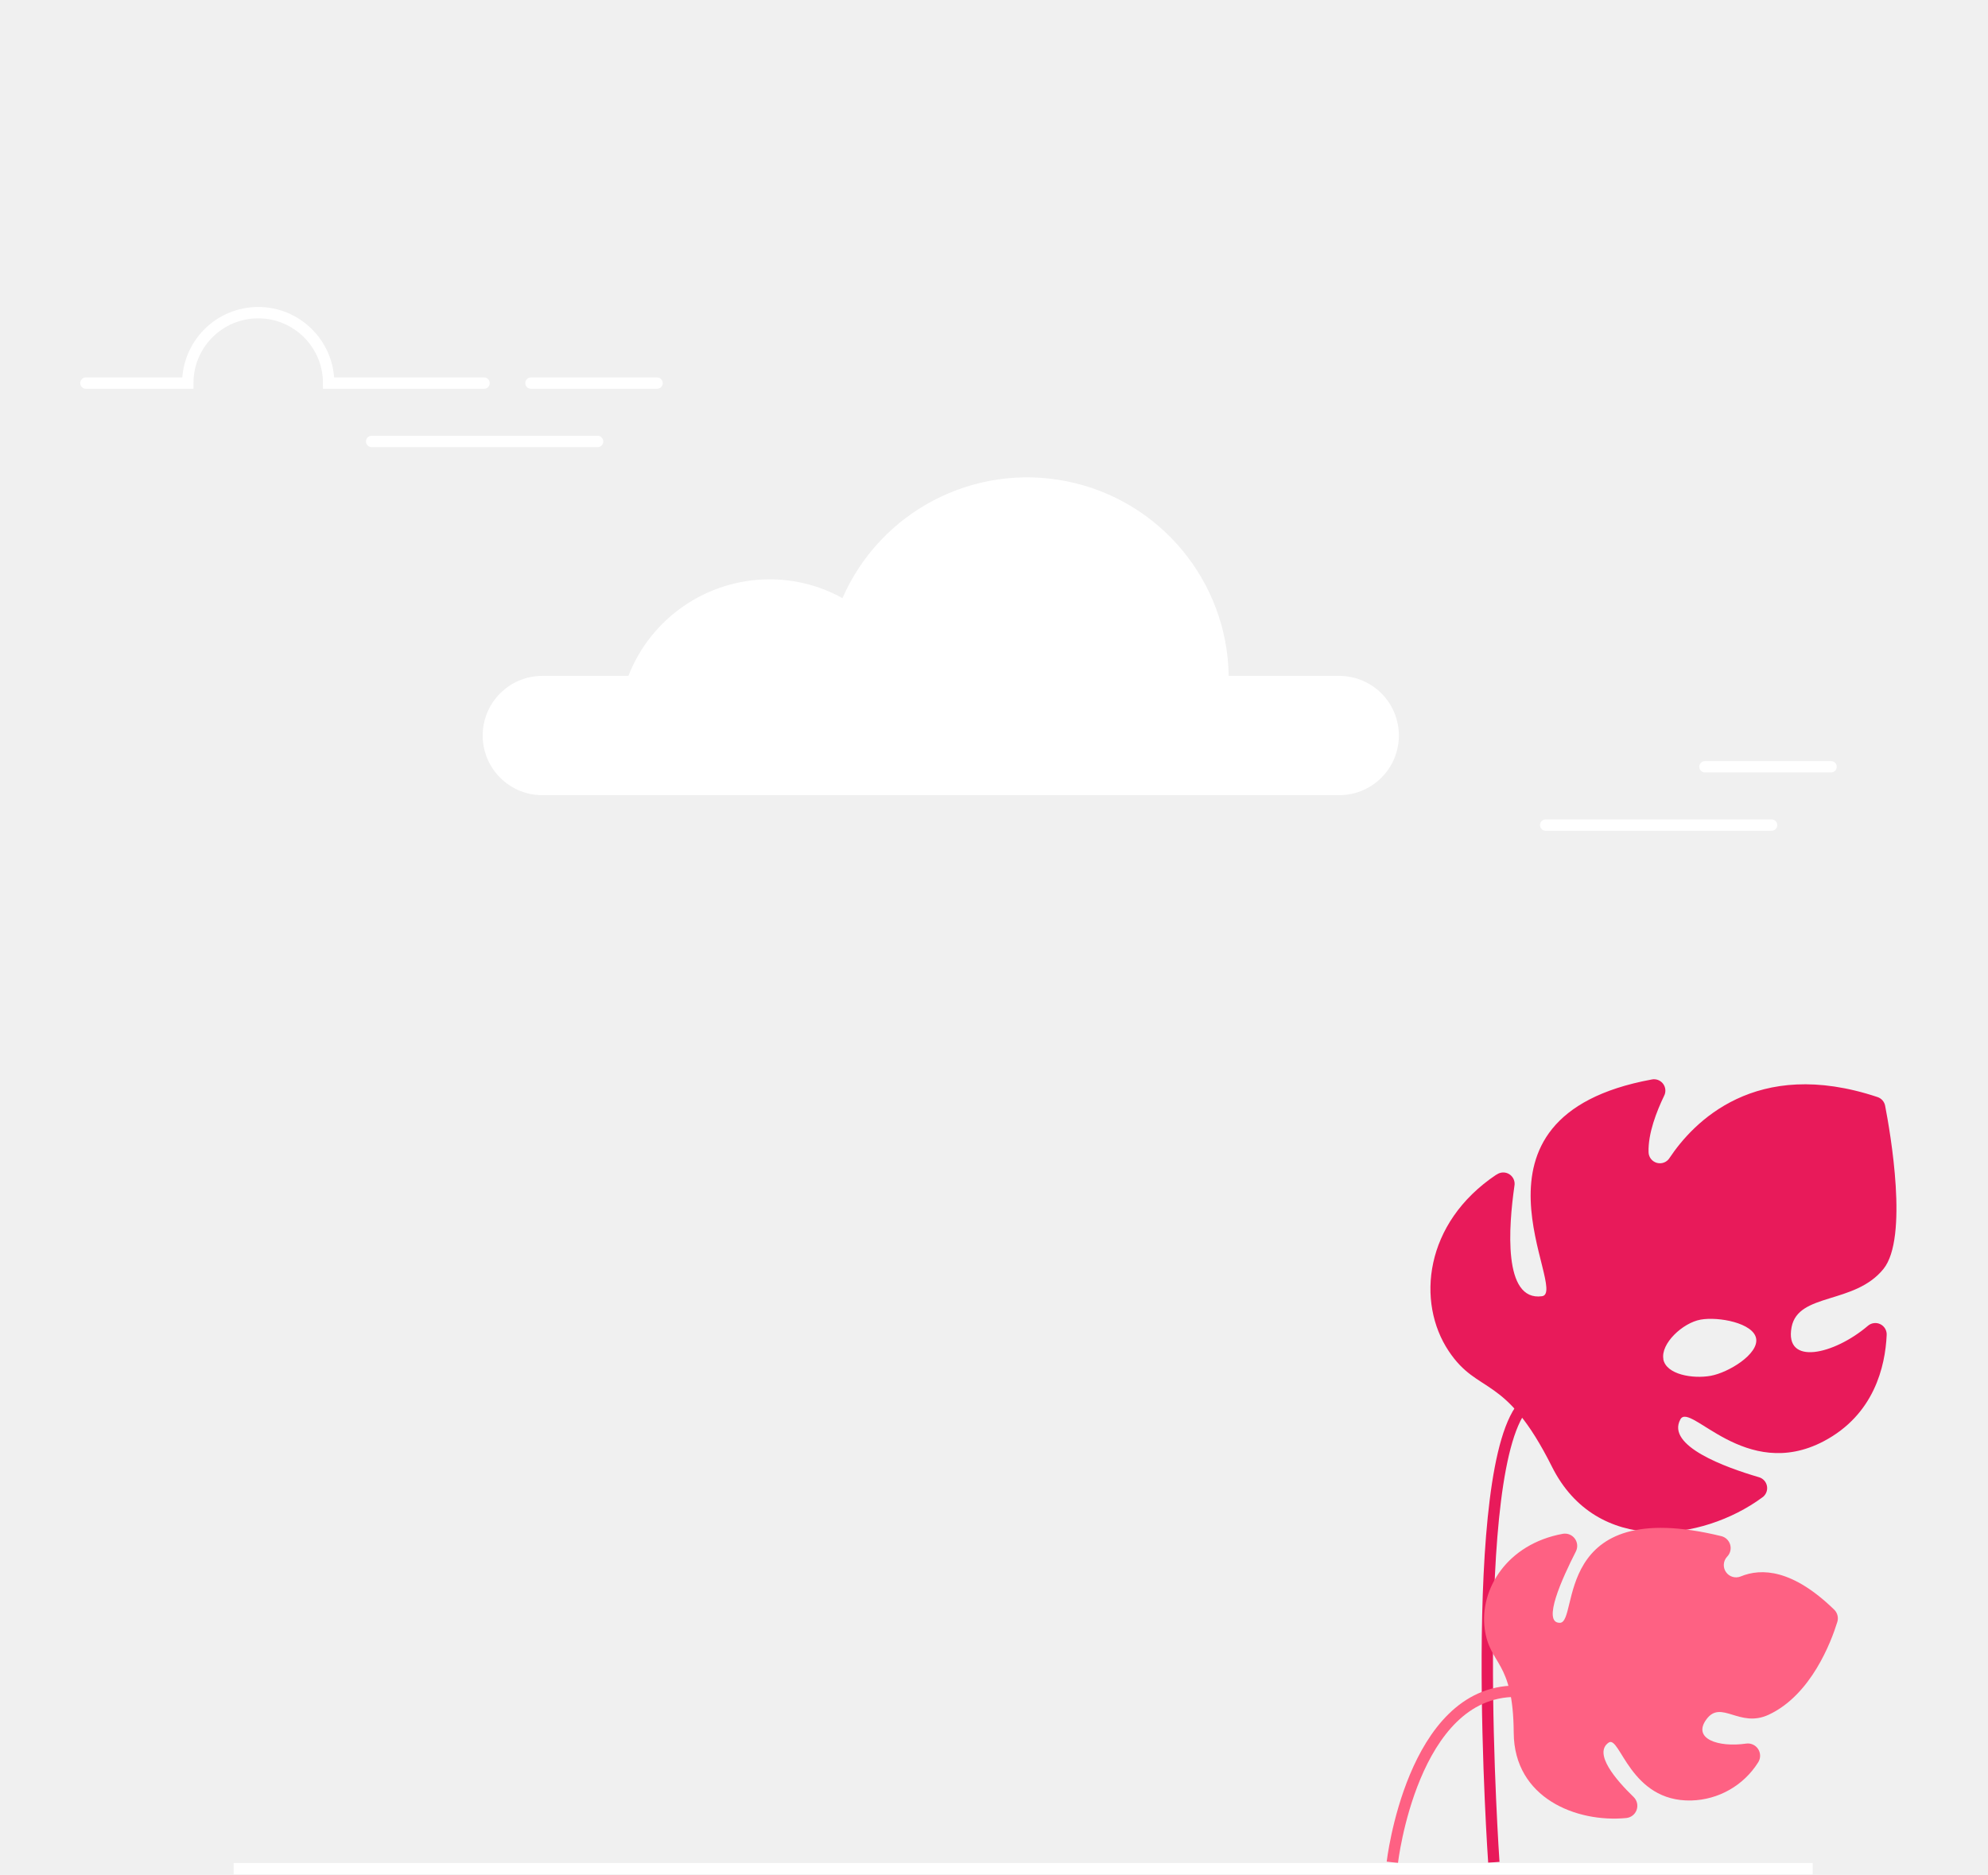
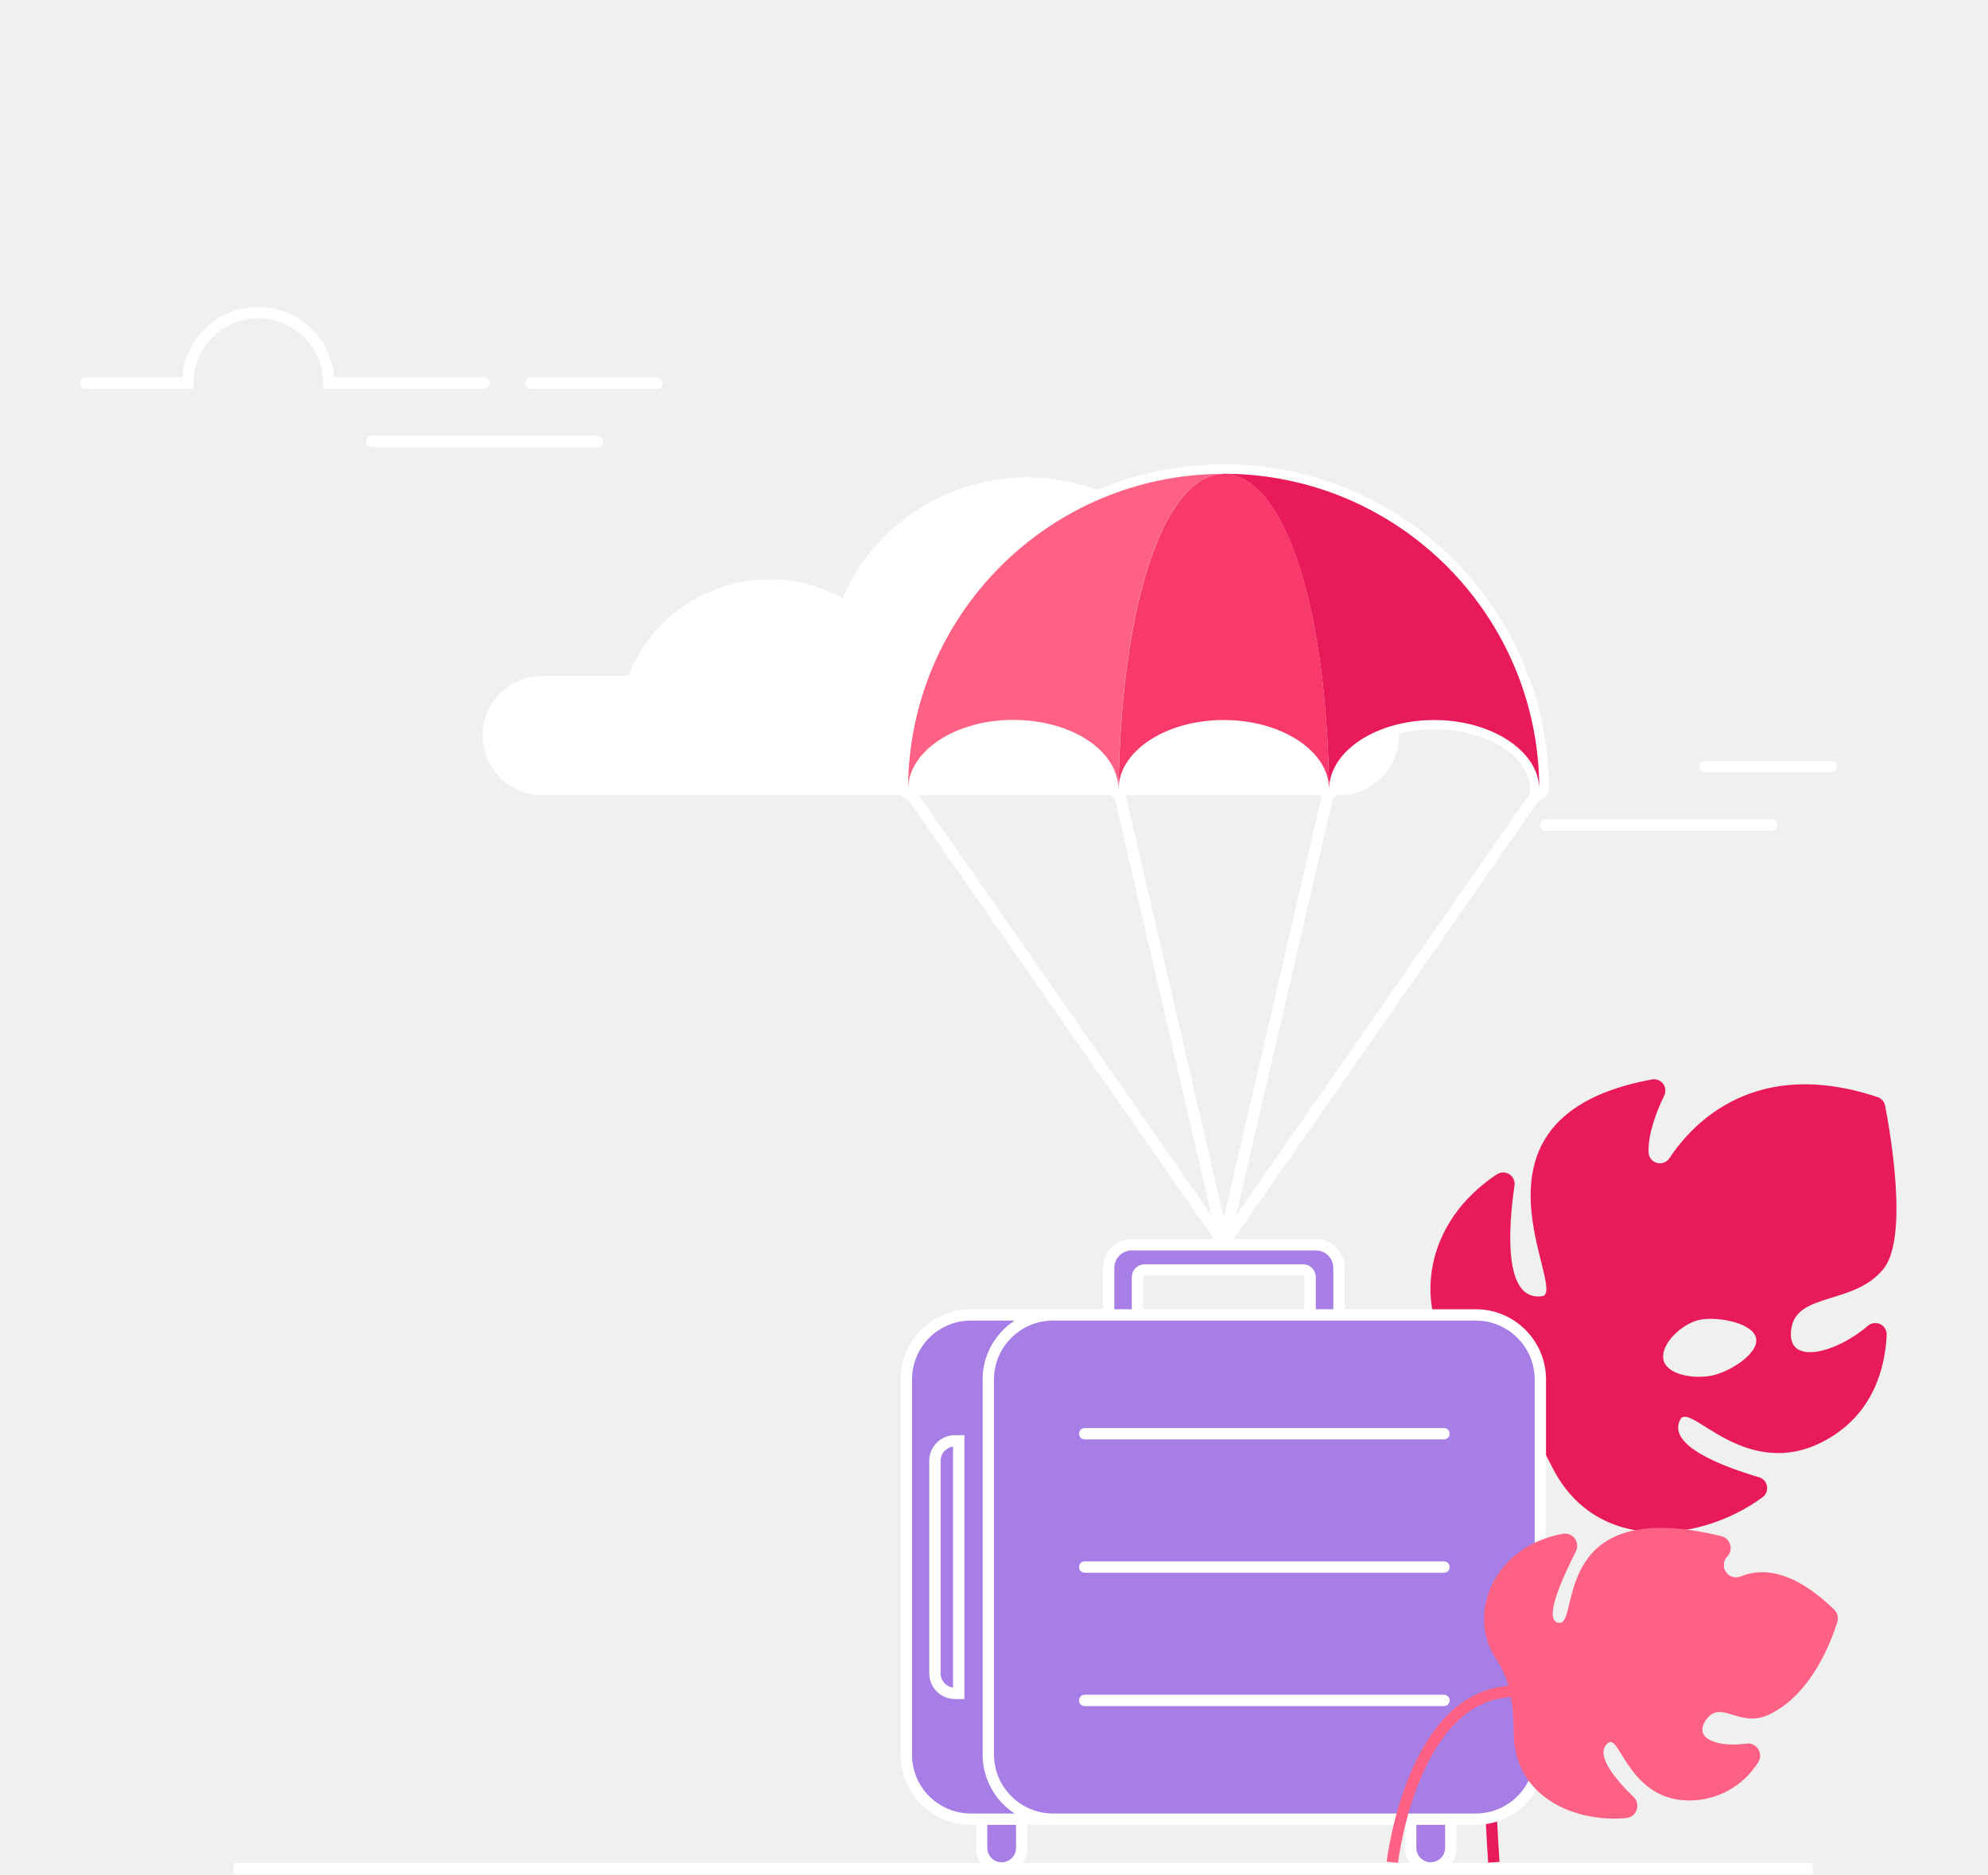
<svg xmlns="http://www.w3.org/2000/svg" viewBox="0 0 350 330">
  <g id="largeLeaf">
    <path d="M263.47,206.82a2,2,0,0,1,3.15,2c-1,7-2.07,20.33,4.85,19.4,4.94-.66-16.65-31.53,19.32-38.16a2,2,0,0,1,2.18,2.89c-1.32,2.74-2.83,6.61-2.73,9.9a2,2,0,0,0,3.71,1c4.1-6.15,15.1-17.86,36.59-10.7a2,2,0,0,1,1.35,1.54c0.93,4.8,4.13,23.24-.29,28.72-5.09,6.31-15,4.14-16.18,10.25-1.3,6.91,7.51,4.82,13.42-.22a2,2,0,0,1,3.32,1.64c-0.25,5.45-2.18,14-11.12,18.69-13.78,7.21-23.48-7-25.19-3.88-2.59,4.66,7.94,8.47,13.78,10.18a2,2,0,0,1,.61,3.59c-10.52,7.74-29.13,10.28-37-5.41-8.3-16.59-12.93-12.49-18.19-20.38-5.71-8.57-4.33-22.54,8.38-31.05m29.4,32.47c0.5,2.73,5.2,3.51,8.35,2.94s8.47-3.83,8-6.56-6.62-3.9-9.78-3.33-7.05,4.22-6.55,6.95" fill="#e81a5a" transform-origin="268 248">
      <animateTransform attributeName="transform" type="rotate" values="0; -3; 0; 3; 0" dur="1s" fill="freeze" additive="sum" repeatCount="indefinite" />
    </path>
    <path d="M263,327.88s-4.91-70.27,5.54-80.72" fill="none" stroke="#e81a5a" stroke-miterlimit="10" stroke-width="2" />
  </g>
  <g id="smallCloud">
    <animateTransform attributeName="transform" type="translate" values="50; 0" dur="0.5s" fill="freeze" additive="sum" />
    <animate attributeName="opacity" from="0" to="1" dur="0.5s" fill="freeze" />
    <line x1="65.43" y1="77.72" x2="105.21" y2="77.72" fill="none" stroke="#fff" stroke-linecap="round" stroke-miterlimit="10" stroke-width="2" />
    <g>
      <path d="M85.22,67.45H57.86a12.4,12.4,0,1,0-24.8,0H15.13" fill="none" stroke="#fff" stroke-linecap="round" stroke-miterlimit="10" stroke-width="2" />
      <line x1="93.48" y1="67.45" x2="115.68" y2="67.45" fill="none" stroke="#fff" stroke-linecap="round" stroke-miterlimit="10" stroke-width="2" />
    </g>
  </g>
  <g id="largeClouds">
    <animateTransform attributeName="transform" type="translate" values="120; 0" dur="0.5s" fill="freeze" additive="sum" />
    <animate attributeName="opacity" from="0" to="1" dur="0.5s" fill="freeze" />
    <g id="leftCloud">
      <line x1="272.13" y1="145.27" x2="311.9" y2="145.27" fill="none" stroke="#fff" stroke-linecap="round" stroke-miterlimit="10" stroke-width="2" />
      <line x1="300.17" y1="135" x2="322.37" y2="135" fill="none" stroke="#fff" stroke-linecap="round" stroke-miterlimit="10" stroke-width="2" />
    </g>
    <g id="middleCloud">
      <path d="M235.77,119H216.32a35.49,35.49,0,0,0-68-13.69A26.34,26.34,0,0,0,135.43,102a26.72,26.72,0,0,0-24.8,17H95.48a10.49,10.49,0,0,0,0,21h140.3a10.49,10.49,0,0,0,0-21" fill="#fff" />
    </g>
  </g>
+   <path id="pathToSuitcase" d="M179,111c24.19-9.24,29.8-15.84,29.42-20.44C207.18,75.43,138.73,51.78,96,84c-2.93,2.21-31.66,24.52-29,54,3.54,39.18,59.83,61.15,75.7,67.35,53.65,20.94,94.43,8.79,101.78,27.18,2.89,7.25.78,19.69-21.48,42.47" fill="none" stroke="none" />
+   <g id="suitcase">
+     <g>
+       <path d="M251.89,328.88a3.54,3.54,0,0,0,3.53-3.53v-5.07a3.53,3.53,0,1,0-7.06,0v5.07a3.55,3.55,0,0,0,3.53,3.53" fill="#a67ee5" />
+       <path d="M251.89,328.88a3.54,3.54,0,0,0,3.53-3.53v-5.07a3.53,3.53,0,1,0-7.06,0v5.07A3.55,3.55,0,0,0,251.89,328.88Z" fill="none" stroke="#fff" stroke-miterlimit="10" stroke-width="2" />
+       <path d="M176.35,328.88a3.54,3.54,0,0,0,3.53-3.53v-5.07a3.53,3.53,0,1,0-7.06,0v5.07a3.54,3.54,0,0,0,3.53,3.53" fill="#a67ee5" />
+       <path d="M176.35,328.88a3.54,3.54,0,0,0,3.53-3.53v-5.07a3.53,3.53,0,1,0-7.06,0v5.07A3.54,3.54,0,0,0,176.35,328.88Z" fill="none" stroke="#fff" stroke-miterlimit="10" stroke-width="2" />
+       <path d="M170.92,320.29h74.5a11.38,11.38,0,0,0,11.35-11.35V242.86a11.38,11.38,0,0,0-11.35-11.35h-74.5a11.38,11.38,0,0,0-11.35,11.35v66.08a11.38,11.38,0,0,0,11.35,11.35" fill="#a67ee5" />
+       <rect x="159.57" y="231.51" width="97.2" height="88.78" rx="11.35" ry="11.35" fill="none" stroke="#fff" stroke-miterlimit="10" stroke-width="2" />
+       <path d="M199.26,219.15h32.4a4.09,4.09,0,0,1,4.08,4.08v16a1.19,1.19,0,0,1-1.19,1.19h-2.7a1.19,1.19,0,0,1-1.19-1.19V224.86a1.27,1.27,0,0,0-1.27-1.27H201.53a1.27,1.27,0,0,0-1.27,1.27v14.38a1.19,1.19,0,0,1-1.19,1.19h-2.7a1.19,1.19,0,0,1-1.19-1.19v-16a4.1,4.1,0,0,1,4.09-4.08" fill="#a67ee5" />
+       <path d="M199.26,219.15h32.4a4.09,4.09,0,0,1,4.08,4.08v16a1.19,1.19,0,0,1-1.19,1.19h-2.7a1.19,1.19,0,0,1-1.19-1.19V224.86a1.27,1.27,0,0,0-1.27-1.27H201.53a1.27,1.27,0,0,0-1.27,1.27v14.38a1.19,1.19,0,0,1-1.19,1.19h-2.7a1.19,1.19,0,0,1-1.19-1.19v-16A4.1,4.1,0,0,1,199.26,219.15Z" fill="none" stroke="#fff" stroke-miterlimit="10" stroke-width="2" />
+       <path d="M185.34,320.29h74.5a11.38,11.38,0,0,0,11.35-11.35V242.86a11.38,11.38,0,0,0-11.35-11.35h-74.5A11.38,11.38,0,0,0,174,242.86v66.08a11.39,11.39,0,0,0,11.35,11.35" fill="#a67ee5" />
+       <path d="M185.34,320.29h74.5a11.38,11.38,0,0,0,11.35-11.35V242.86a11.38,11.38,0,0,0-11.35-11.35h-74.5A11.38,11.38,0,0,0,174,242.86v66.08A11.39,11.39,0,0,0,185.34,320.29Z" fill="none" stroke="#fff" stroke-miterlimit="10" stroke-width="2" />
+       <line x1="254.22" y1="252.43" x2="190.97" y2="252.43" fill="none" stroke="#fff" stroke-linecap="round" stroke-miterlimit="10" stroke-width="2" />
+       <line x1="254.22" y1="275.9" x2="190.97" y2="275.9" fill="none" stroke="#fff" stroke-linecap="round" stroke-miterlimit="10" stroke-width="2" />
+       <line x1="254.22" y1="299.38" x2="190.97" y2="299.38" fill="none" stroke="#fff" stroke-linecap="round" stroke-miterlimit="10" stroke-width="2" />
+       <path d="M168.12,253.68h0.67v44.46h-0.67a3.53,3.53,0,0,1-3.52-3.51V257.2a3.52,3.52,0,0,1,3.52-3.52" fill="#a67ee5" />
+       <path d="M168.12,253.68h0.67v44.46h-0.67a3.53,3.53,0,0,1-3.52-3.51V257.2A3.52,3.52,0,0,1,168.12,253.68Z" fill="none" stroke="#fff" stroke-miterlimit="10" stroke-width="2" />
+     </g>
+     <line x1="215.46" y1="218.86" x2="159.87" y2="139.03" fill="none" stroke="#fff" stroke-linecap="round" stroke-linejoin="round" stroke-width="2" />
+     <line x1="215.46" y1="218.86" x2="196.93" y2="139.03" fill="none" stroke="#fff" stroke-linecap="round" stroke-linejoin="round" stroke-width="2" />
+     <line x1="233.99" y1="139.03" x2="215.46" y2="218.86" fill="none" stroke="#fff" stroke-linecap="round" stroke-linejoin="round" stroke-width="2" />
+     <line x1="271.04" y1="139.03" x2="215.46" y2="218.86" fill="none" stroke="#fff" stroke-linecap="round" stroke-linejoin="round" stroke-width="2" />
+     <g>
+       <path d="M215.46,83.44A55.58,55.58,0,0,1,271,139c0-6.76-8.3-12.25-18.53-12.25s-18.31,5.35-18.52,12c0,0.08,0,.17,0,0.26,0-6.76-8.3-12.25-18.53-12.25s-18.54,5.49-18.54,12.25c0-.09,0-0.17,0-0.26-0.22-6.64-8.42-12-18.52-12s-18.52,5.49-18.52,12.25a55.58,55.58,0,0,1,55.59-55.59m0-1.66A57.31,57.31,0,0,0,158.22,139a1.66,1.66,0,1,0,3.32,0c0-5.84,7.57-10.59,16.87-10.59,9.11,0,16.68,4.66,16.86,10.38V139a1.66,1.66,0,0,0,3.32,0c0-5.84,7.57-10.59,16.87-10.59s16.87,4.75,16.87,10.59a1.66,1.66,0,0,0,3.32,0v-0.21c0.18-5.73,7.74-10.39,16.86-10.39,9.3,0,16.87,4.75,16.87,10.59a1.66,1.66,0,1,0,3.32,0,57.3,57.3,0,0,0-57.23-57.25" fill="#fff" />
+       <path d="M215.46,83.44c9.92,0,18,20.9,18.54,55.33,0.21-6.65,8.41-12,18.52-12S271,132.27,271,139a55.59,55.59,0,0,0-55.59-55.59" fill="#e81a5a" />
+       <path d="M215.45,83.44A55.58,55.58,0,0,0,159.87,139c0-6.76,8.3-12.25,18.52-12.25s18.3,5.35,18.52,12c0.52-34.43,8.61-55.32,18.53-55.32" fill="#fe6183" />
+       <path d="M215.46,83.44c-9.93,0-18,20.9-18.54,55.32,0,0.09,0,.17,0,0.26,0-6.76,8.3-12.25,18.53-12.25S234,132.27,234,139c0-.09,0-0.17,0-0.26-0.51-34.43-8.6-55.33-18.52-55.33" fill="#f7396b" />
+     </g>
+   </g>
  <g id="smallLeaf" transform-origin="245.13 327.88">
    <animateTransform attributeName="transform" type="rotate" values="0; 5; 0; -6; 0; 2; 0; -1; 0" dur="2s" fill="freeze" additive="sum" repeatCount="indefinite" />
    <path d="M322.92,283.4a2.14,2.14,0,0,1,.55,2.17c-1.06,3.43-4.58,12.85-12.1,16.34-5.13,2.38-8.33-2.7-10.92.77s2.1,5,6.92,4.31a2.16,2.16,0,0,1,2.14,3.34A14.34,14.34,0,0,1,297.78,317c-10.84.27-12.55-11.58-14.57-10.19-2.72,1.89,1.27,6.55,4.39,9.57a2.16,2.16,0,0,1-1.3,3.71c-8.76.84-19.72-3.51-19.8-15-0.08-12.94-4.25-11.8-5.11-18.35-0.91-6.88,3.88-14.88,13.74-16.69a2.16,2.16,0,0,1,2.31,3.11c-2.41,4.73-6,12.6-2.82,12.56,3.46,0-1.58-22.58,28.43-15.26a2.16,2.16,0,0,1,1.09,3.54l-0.1.11a2.16,2.16,0,0,0,2.41,3.45c3.66-1.52,9.16-1.27,16.47,5.84" fill="#fe6183" />
    <path d="M245.13,327.88s3.48-30.11,21.7-30.11" fill="none" stroke="#fe6183" stroke-miterlimit="10" stroke-width="2" />
  </g>
  <g>
    <line x1="41.13" y1="329" x2="319.13" y2="329" fill="none" stroke="#fff" stroke-width="2" />
  </g>
</svg>
